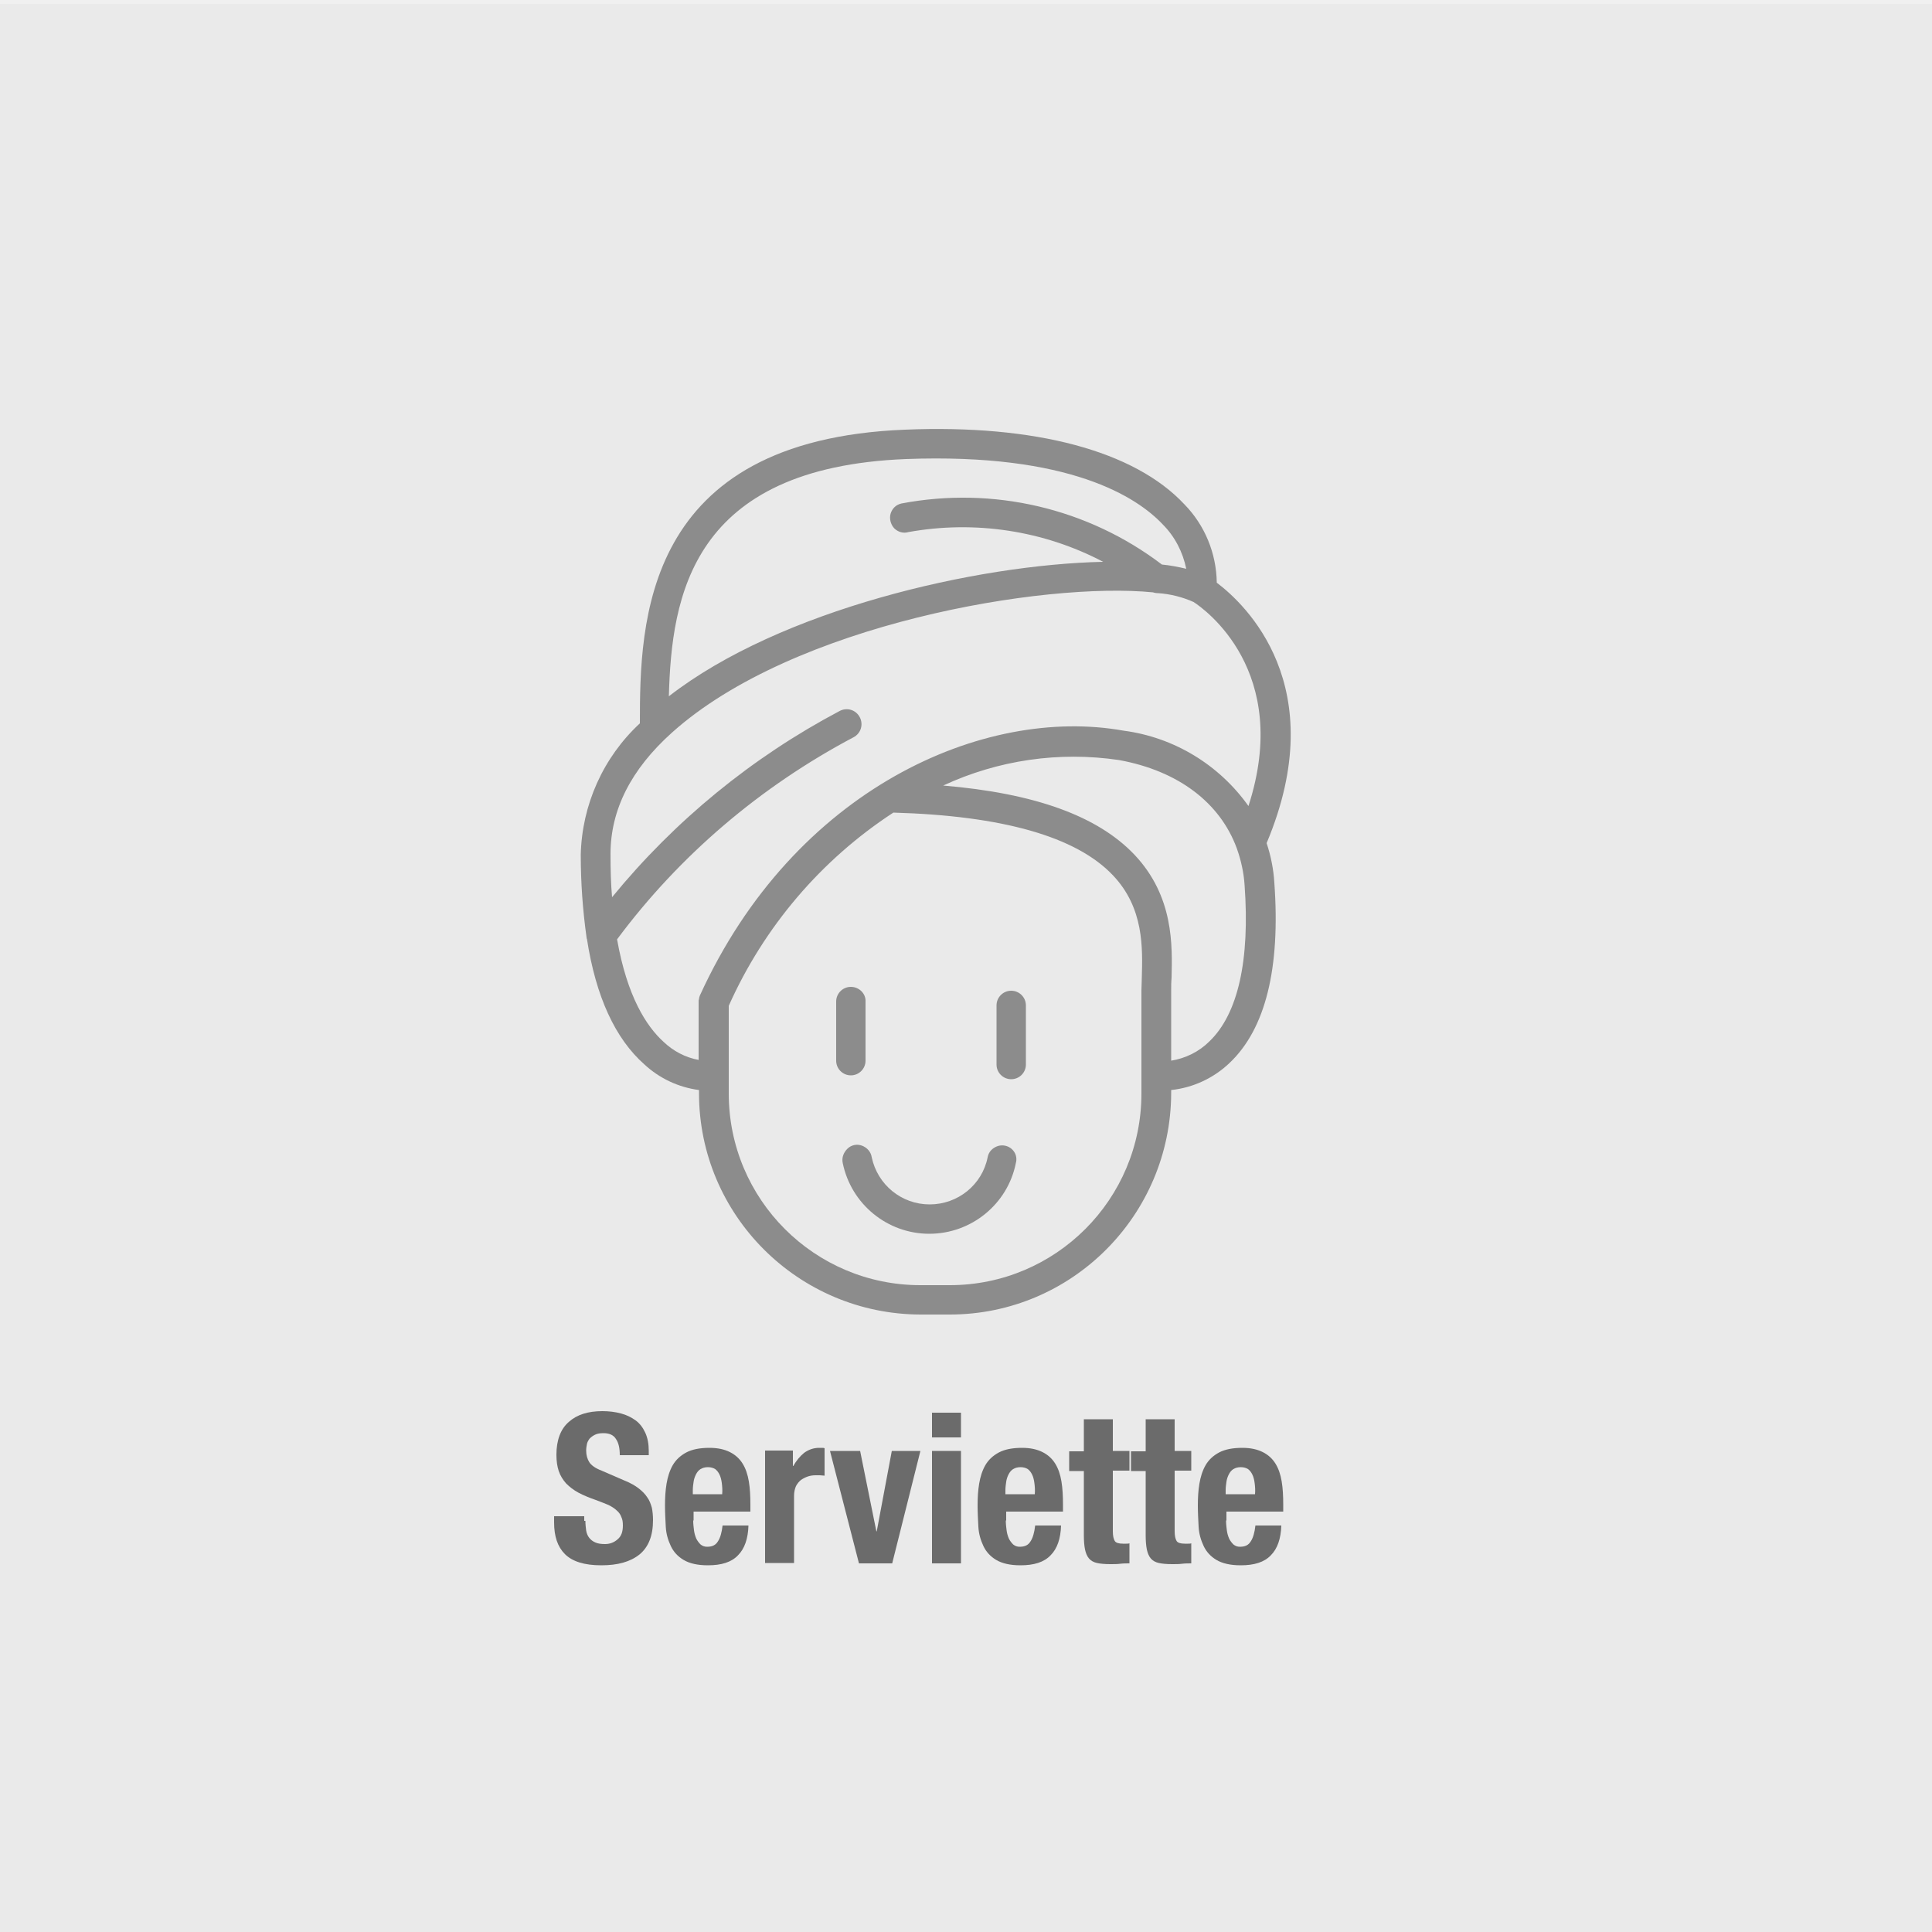
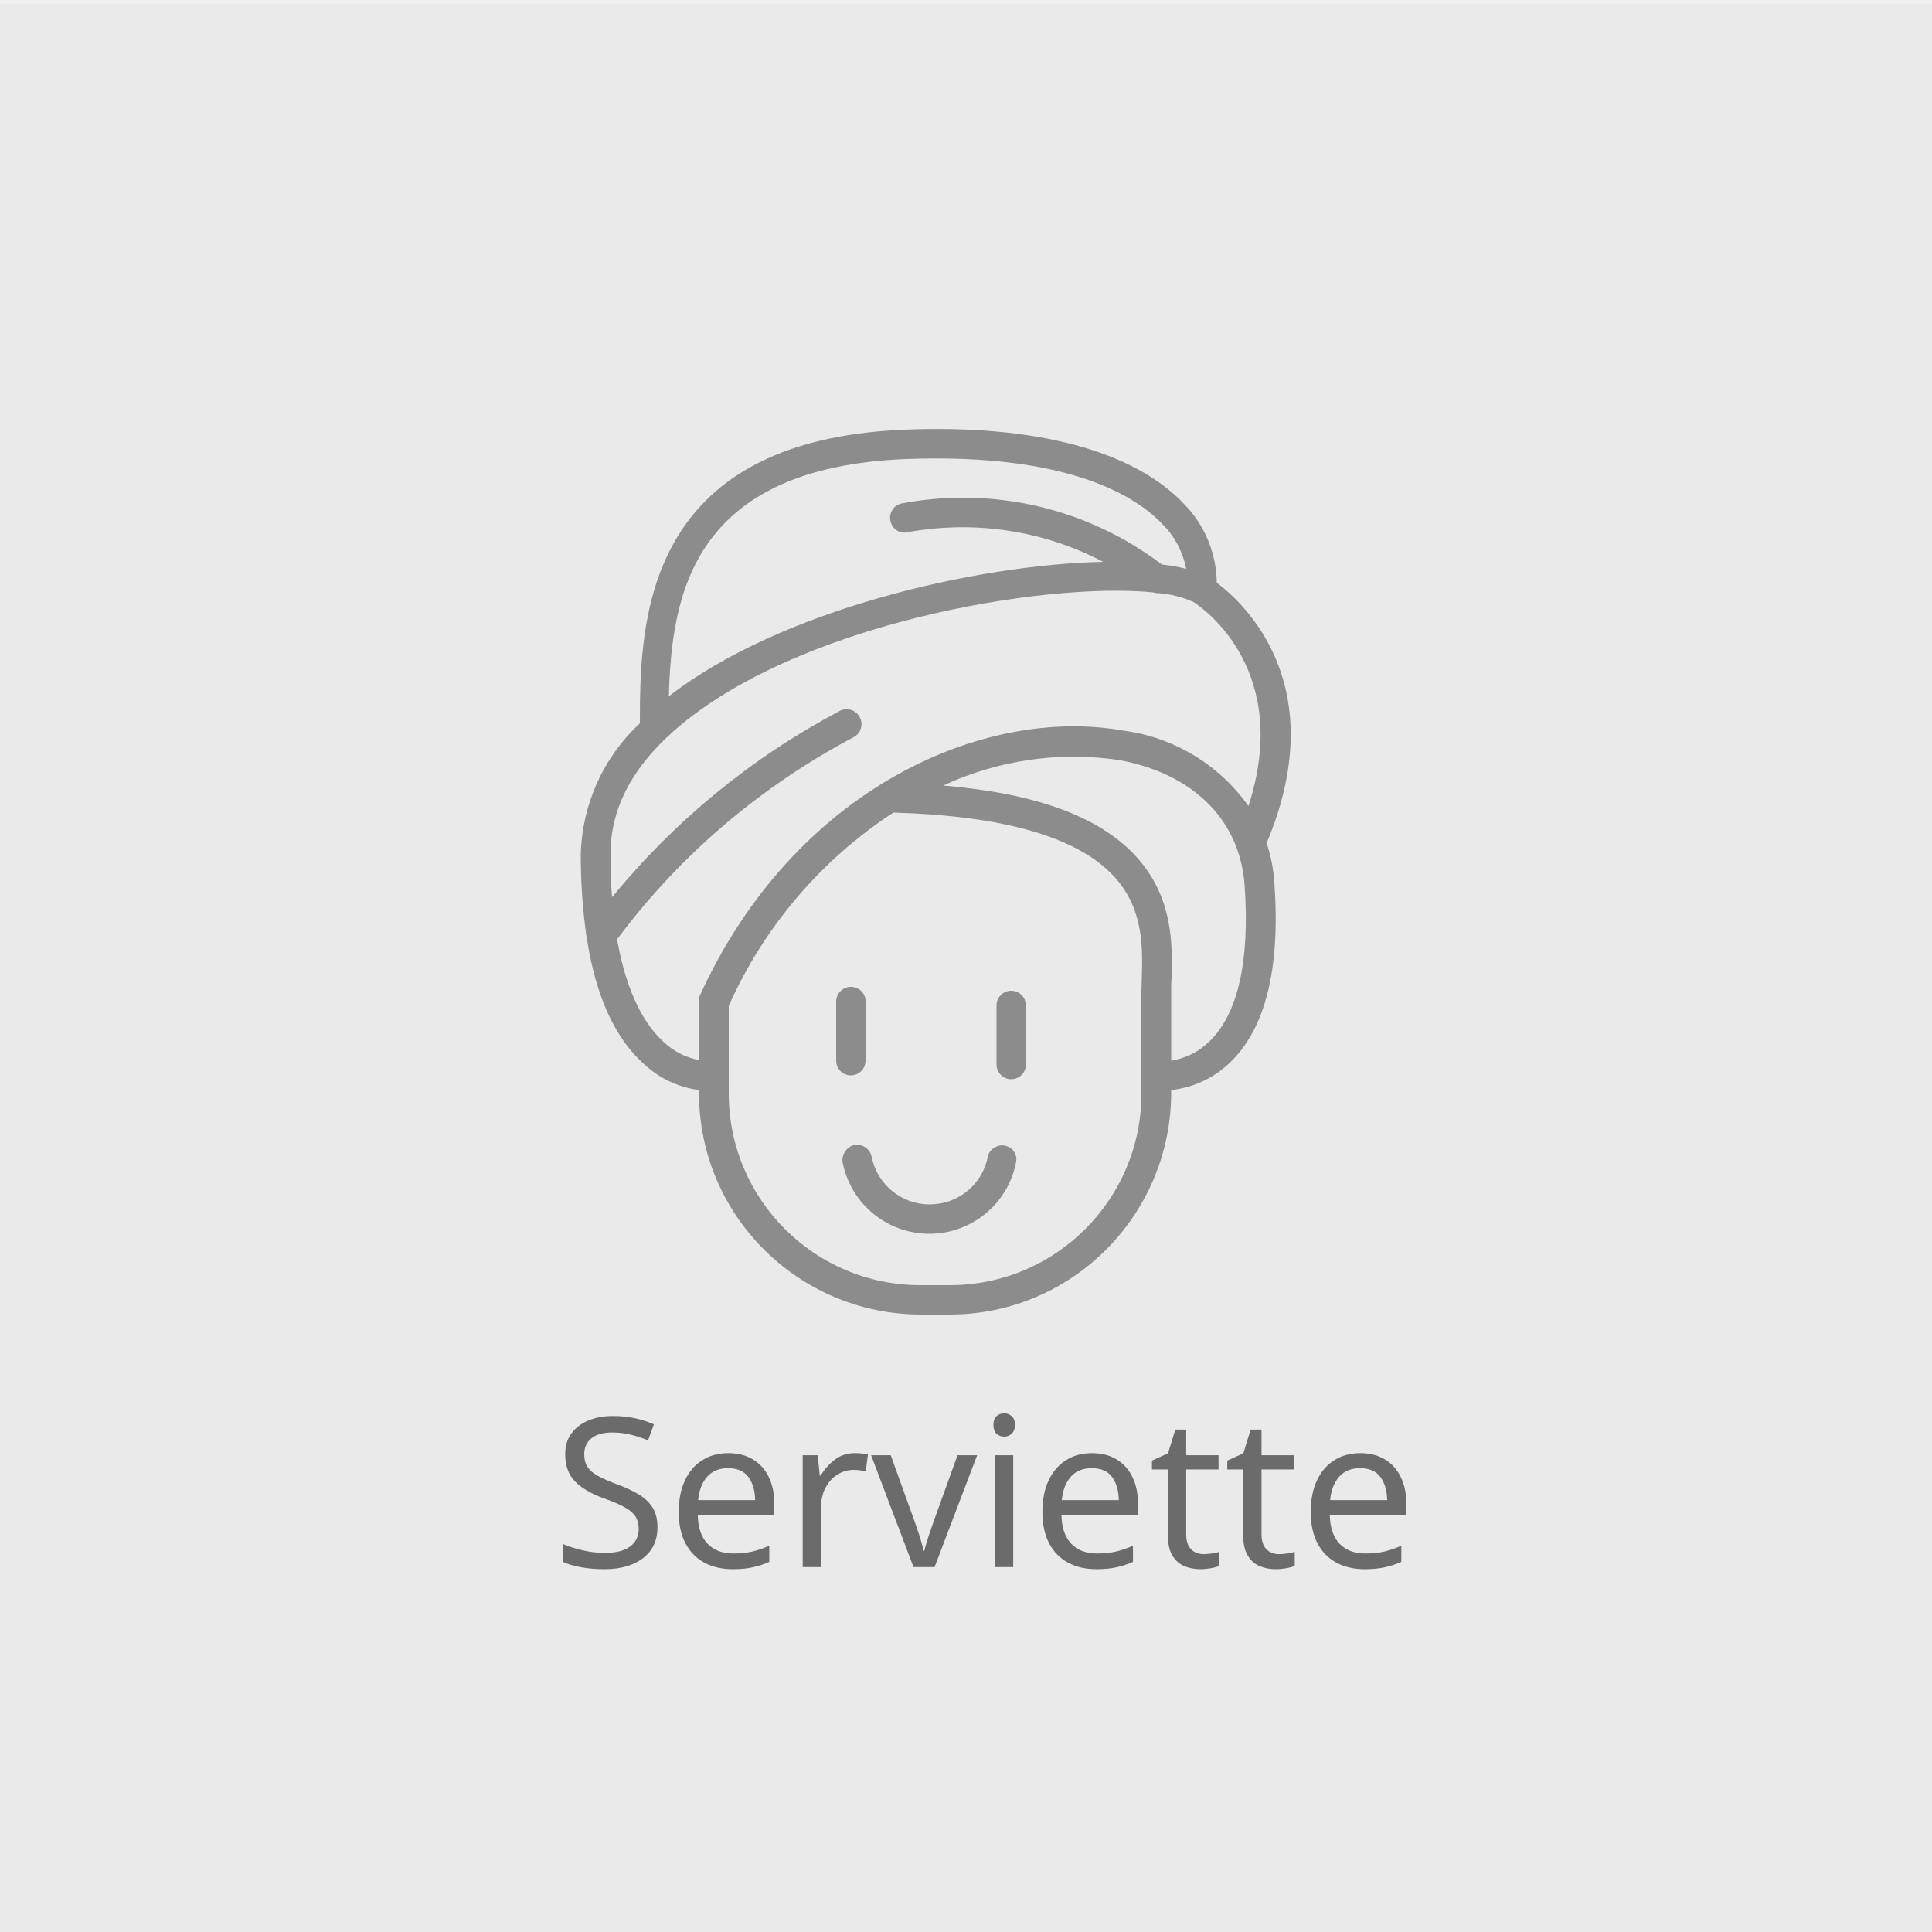
<svg xmlns="http://www.w3.org/2000/svg" version="1.1" id="Calque_1" x="0px" y="0px" viewBox="0 0 500 500" style="enable-background:new 0 0 500 500;" xml:space="preserve">
  <style type="text/css">
	.st0{fill:#EAEAEA;}
	.st1{fill:#8C8C8C;}
- 	.st2{fill:none;stroke:#8C8C8C;stroke-width:7;stroke-miterlimit:10;}
- 	.st3{fill:none;stroke:#8C8C8C;stroke-width:10;stroke-miterlimit:10;}
- 	.st4{fill:#8C8C8C;stroke:#8C8C8C;stroke-width:3;stroke-miterlimit:10;}
- 	.st5{fill:none;stroke:#8C8C8C;stroke-width:8;stroke-miterlimit:10;}
- 	.st6{fill:none;stroke:#8E8E8E;stroke-width:6;stroke-miterlimit:10;}
- 	.st7{fill:#8E8E8E;}
- 	.st8{fill:#505050;}
- 	.st9{fill:none;stroke:#8E8E8E;stroke-width:2;stroke-miterlimit:10;}
- 	.st10{fill:#8C8C8C;stroke:#8C8C8C;stroke-width:2;stroke-miterlimit:10;}
- 	.st11{fill:#8C8C8C;stroke:#FFFFFF;stroke-width:2;stroke-miterlimit:10;}
- 	.st12{fill:#FFFFFF;}
- 	.st13{fill:none;stroke:#FFFFFF;stroke-width:2;stroke-miterlimit:10;}
- 	.st14{fill:none;stroke:#8C8C8C;stroke-miterlimit:10;}
- 	.st15{fill:none;stroke:#8C8C8C;stroke-width:13;stroke-miterlimit:10;}
- 	.st16{fill:#F2F2F2;stroke:#8C8C8C;stroke-width:10;stroke-miterlimit:10;}
- 	.st17{fill:none;stroke:#8C8C8C;stroke-width:4;stroke-miterlimit:10;}
- 	.st18{fill:#8C8C8C;stroke:#8C8C8C;stroke-width:0.75;stroke-miterlimit:10;}
- 	.st19{fill:none;stroke:#8C8C8C;stroke-width:9;stroke-miterlimit:10;}
- 	.st20{fill:#8C8C8C;stroke:#8C8C8C;stroke-width:0.5;stroke-miterlimit:10;}
- 	.st21{fill:#6B6B6B;}
- 	.st22{fill:none;}
- 	.st23{stroke:#8C8C8C;stroke-width:8;stroke-miterlimit:10;}
- 	.st24{fill:#8C8C8C;stroke:#8C8C8C;stroke-miterlimit:10;}
- 	.st25{fill:none;stroke:#8C8C8C;stroke-width:11;stroke-miterlimit:10;}
- 	.st26{fill:none;stroke:#8C8C8C;stroke-width:6;stroke-miterlimit:10;}
- 	.st27{stroke:#8C8C8C;stroke-width:6;stroke-miterlimit:10;}
- 	.st28{fill:#8C8C8C;stroke:#8C8C8C;stroke-width:4;stroke-miterlimit:10;}
- 	.st29{fill:#8C8C8C;stroke:#8C8C8C;stroke-width:1.05;stroke-miterlimit:10;}
- 	.st30{fill:#D6D6D6;}
- 	.st31{fill:none;stroke:#EAEAEA;stroke-width:5;stroke-miterlimit:10;}
- 	.st32{fill:#8C8C8C;stroke:#8C8C8C;stroke-width:10;stroke-miterlimit:10;}
- 	.st33{fill:none;stroke:#CECECE;stroke-width:2;stroke-miterlimit:10;}
- 	.st34{fill:none;stroke:#FFFFFF;stroke-width:4;stroke-miterlimit:10;}
- 	.st35{fill-rule:evenodd;clip-rule:evenodd;fill:#8C8C8C;}
- 	.st36{fill:#8C8C8C;stroke:#8C8C8C;stroke-width:8;stroke-miterlimit:10;}
- 	.st37{fill:#8C8C8C;stroke:#8C8C8C;stroke-width:7;stroke-miterlimit:10;}
- 	.st38{fill:#DBDBDB;stroke:#8C8C8C;stroke-width:7;stroke-miterlimit:10;}
+ 	.st2{fill:#FFFFFF;}
+ 	.st3{fill:#EAEAEA;stroke:#8C8C8C;stroke-width:7;stroke-miterlimit:10;}
+ 	.st4{fill:#070707;}
+ 	.st5{fill:none;stroke:#8C8C8C;stroke-width:7;stroke-miterlimit:10;}
+ 	.st6{fill:none;stroke:#8C8C8C;stroke-width:10;stroke-miterlimit:10;}
+ 	.st7{fill:#8C8C8C;stroke:#8C8C8C;stroke-width:3;stroke-miterlimit:10;}
+ 	.st8{fill:none;stroke:#8C8C8C;stroke-width:8;stroke-miterlimit:10;}
+ 	.st9{fill:none;stroke:#8E8E8E;stroke-width:6;stroke-miterlimit:10;}
+ 	.st10{fill:#8E8E8E;}
+ 	.st11{fill:#505050;}
+ 	.st12{fill:none;stroke:#8E8E8E;stroke-width:2;stroke-miterlimit:10;}
+ 	.st13{fill:#8C8C8C;stroke:#8C8C8C;stroke-width:2;stroke-miterlimit:10;}
+ 	.st14{fill:#8C8C8C;stroke:#FFFFFF;stroke-width:2;stroke-miterlimit:10;}
+ 	.st15{fill:none;stroke:#FFFFFF;stroke-width:2;stroke-miterlimit:10;}
+ 	.st16{fill:none;stroke:#8C8C8C;stroke-miterlimit:10;}
+ 	.st17{fill:none;stroke:#8C8C8C;stroke-width:13;stroke-miterlimit:10;}
+ 	.st18{fill:#EAEAEA;stroke:#8C8C8C;stroke-width:8;stroke-miterlimit:10;}
+ 	.st19{fill:none;stroke:#8C8C8C;stroke-width:4;stroke-miterlimit:10;}
+ 	.st20{fill:#8C8C8C;stroke:#8C8C8C;stroke-width:0.75;stroke-miterlimit:10;}
+ 	.st21{fill:none;stroke:#8C8C8C;stroke-width:9;stroke-miterlimit:10;}
+ 	.st22{fill:#8C8C8C;stroke:#8C8C8C;stroke-width:0.5;stroke-miterlimit:10;}
+ 	.st23{fill:none;}
+ 	.st24{fill:#6B6B6B;}
+ 	.st25{font-family:'HelveticaNeue-CondensedBold';}
+ 	.st26{font-size:54px;}
+ 	.st27{stroke:#8C8C8C;stroke-width:8;stroke-miterlimit:10;}
+ 	.st28{fill:#8C8C8C;stroke:#8C8C8C;stroke-miterlimit:10;}
+ 	.st29{fill:none;stroke:#8C8C8C;stroke-width:11;stroke-miterlimit:10;}
+ 	.st30{fill:none;stroke:#8C8C8C;stroke-width:6;stroke-miterlimit:10;}
+ 	.st31{stroke:#8C8C8C;stroke-width:6;stroke-miterlimit:10;}
+ 	.st32{fill:#8C8C8C;stroke:#8C8C8C;stroke-width:4;stroke-miterlimit:10;}
+ 	.st33{fill:#8C8C8C;stroke:#8C8C8C;stroke-width:1.05;stroke-miterlimit:10;}
+ 	.st34{fill:#D6D6D6;}
+ 	.st35{fill:none;stroke:#EAEAEA;stroke-width:5;stroke-miterlimit:10;}
+ 	.st36{fill:#8C8C8C;stroke:#8C8C8C;stroke-width:10;stroke-miterlimit:10;}
+ 	.st37{fill:none;stroke:#CECECE;stroke-width:2;stroke-miterlimit:10;}
+ 	.st38{fill:none;stroke:#FFFFFF;stroke-width:4;stroke-miterlimit:10;}
+ 	.st39{fill-rule:evenodd;clip-rule:evenodd;fill:#8C8C8C;}
+ 	.st40{fill:#8C8C8C;stroke:#8C8C8C;stroke-width:8;stroke-miterlimit:10;}
+ 	.st41{fill:#8C8C8C;stroke:#8C8C8C;stroke-width:7;stroke-miterlimit:10;}
+ 	.st42{fill:#DBDBDB;stroke:#8C8C8C;stroke-width:7;stroke-miterlimit:10;}
+ 	.st43{fill:none;stroke:#8C8C8C;stroke-width:5;stroke-miterlimit:10;}
+ 	.st44{fill:none;stroke:#8C8C8C;stroke-width:3;stroke-miterlimit:10;}
+ 	.st45{clip-path:url(#SVGID_2_);fill:#8C8C8C;}
+ 	.st46{clip-path:url(#SVGID_2_);fill:none;stroke:#8C8C8C;stroke-width:8;stroke-miterlimit:10;}
+ 	.st47{clip-path:url(#SVGID_2_);fill:#FFFFFF;}
+ 	.st48{clip-path:url(#SVGID_2_);fill:#EAEAEA;}
+ 	.st49{clip-path:url(#SVGID_2_);fill:none;stroke:#8C8C8C;stroke-miterlimit:10;}
+ 	.st50{fill:none;stroke:#FFFFFF;stroke-width:0.75;stroke-miterlimit:10;}
+ 	.st51{fill:none;stroke:#8C8C8C;stroke-width:14;stroke-miterlimit:10;}
+ 	.st52{fill:none;stroke:#EAEAEA;stroke-width:2;stroke-miterlimit:10;}
+ 	.st53{fill:none;stroke:#8C8C8C;stroke-width:2;stroke-miterlimit:10;}
</style>
  <rect y="1" class="st0" width="500" height="500" />
  <path class="st1" d="M314.9,150.8c-0.1-7.6-3.1-14.9-8.4-20.3c-12.9-13.8-38.6-20.7-72.3-19.3c-67.9,2.7-68.6,49.9-68.6,76  c-9.5,8.8-15,21.1-15.3,34c0,7.2,0.5,14.3,1.5,21.4c0,0.1,0,0.3,0.1,0.4c2.3,14.9,7.3,25.8,14.9,32.5c3.9,3.6,8.8,5.9,14.1,6.6v0.8  c0,31.6,25.7,57.2,57.3,57.3h7.6c31.6,0,57.2-25.7,57.3-57.3v-0.8c5.7-0.6,11-3.1,15.1-7c9.3-8.8,13.2-24.5,11.6-46.6  c-0.2-3.5-0.9-7-2-10.3C344.9,177.5,322.2,156.3,314.9,150.8z M234.5,118.8c42.4-1.6,59.8,9.9,66.4,16.9c3.1,3.1,5.2,7.1,6.1,11.5  c-2.1-0.5-4.2-0.9-6.3-1.1c-19.2-14.6-43.7-20.3-67.4-15.8c-1.4,0.3-2.4,1.3-2.8,2.6c-0.4,1.3,0,2.8,0.9,3.8c1,1,2.4,1.4,3.7,1  c17.2-3.1,35-0.4,50.4,7.7c-32.8,0.7-83.6,12.4-112.4,34.8C173.8,154.3,178.9,121,234.5,118.8z M171.7,269.6  c-4.4-4-9.4-11.7-12-26.5c16.2-21.8,37.2-39.6,61.2-52.3c1.9-1,2.6-3.3,1.6-5.2s-3.3-2.6-5.2-1.6c-22.7,12-42.7,28.4-58.9,48.2  c-0.3-3.4-0.4-7.1-0.4-11.2c0-11.4,5.3-21.9,15.9-31.4c31.4-28.2,96.4-39.1,124.5-36.3c0.3,0.1,0.7,0.2,1,0.2c0.1,0,0.1,0,0.2,0  c3.2,0.2,6.4,1,9.3,2.3c2.8,1.8,25.5,17.9,14.2,52.8c-7.6-10.7-19.3-17.8-32.3-19.5c-36.1-6.5-85.3,15-109.7,68.6  c-0.1,0.3-0.2,0.6-0.2,0.9c-0.1,0.2-0.1,0.4-0.1,0.6v15.1C177.4,273.7,174.2,272,171.7,269.6z M295.4,283  c0,27.4-22.2,49.6-49.6,49.6h-7.6c-27.4,0-49.6-22.2-49.6-49.6v-22.7c9.1-20.4,23.9-37.8,42.6-50c28.2,0.8,47.3,6.2,56.8,16.2  c8.1,8.5,7.7,18.9,7.5,26.5c0,1.2-0.1,2.3-0.1,3.3V283z M313,269.5c-2.7,2.7-6.2,4.4-9.9,5v-18.3c0-0.9,0-2,0.1-3.1  c0.2-8.4,0.6-21.1-9.6-31.9c-9.5-10-25.7-15.9-49.5-17.9c14.2-6.6,30-8.9,45.5-6.6c15.4,2.8,26.2,11.1,30.5,22.9  c1.1,3.1,1.8,6.3,2,9.5C323.5,248.5,320.4,262.4,313,269.5L313,269.5z" />
  <path class="st1" d="M220.2,255.4c-2.1,0-3.8,1.7-3.8,3.8v15.3c0,2.1,1.7,3.8,3.8,3.8c2.1,0,3.8-1.7,3.8-3.8v-15.3  C224.1,257.1,222.3,255.4,220.2,255.4z" />
  <path class="st1" d="M261.7,256.4c-2.1,0-3.8,1.7-3.8,3.8v15.3c0,2.1,1.7,3.8,3.8,3.8c2.1,0,3.8-1.7,3.8-3.8v-15.3  C265.5,258.1,263.8,256.4,261.7,256.4z" />
  <path class="st1" d="M260.1,296.5c-1-0.2-2,0-2.9,0.6s-1.4,1.4-1.6,2.4c-1.4,7.1-7.7,12.2-15,12.2c-7.3,0-13.5-5.1-15-12.2  c-0.2-1.4-1.2-2.5-2.5-3s-2.8-0.2-3.8,0.8s-1.5,2.3-1.2,3.7c2.2,10.7,11.6,18.3,22.4,18.3c10.9,0,20.3-7.7,22.4-18.3  C263.5,298.9,262.1,296.9,260.1,296.5z" />
  <g>
-     <g>
-       <path class="st21" d="M151.5,393.6c0,0.9,0.1,1.7,0.2,2.5c0.1,0.7,0.4,1.4,0.8,1.9c0.4,0.5,0.9,0.9,1.6,1.2    c0.7,0.3,1.5,0.4,2.5,0.4c1.2,0,2.3-0.4,3.2-1.2c1-0.8,1.4-2,1.4-3.6c0-0.9-0.1-1.6-0.4-2.2c-0.2-0.6-0.6-1.2-1.2-1.7    c-0.5-0.5-1.3-1-2.1-1.4c-0.9-0.4-2-0.8-3.3-1.3c-1.7-0.6-3.2-1.2-4.5-1.9c-1.3-0.7-2.3-1.5-3.2-2.4c-0.8-0.9-1.5-2-1.9-3.2    c-0.4-1.2-0.6-2.6-0.6-4.2c0-3.8,1.1-6.7,3.2-8.5c2.1-1.9,5-2.8,8.7-2.8c1.7,0,3.3,0.2,4.8,0.6s2.7,1,3.8,1.8    c1.1,0.8,1.9,1.9,2.5,3.2c0.6,1.3,0.9,2.9,0.9,4.7v1.1h-7.5c0-1.8-0.3-3.2-1-4.2c-0.6-1-1.7-1.5-3.2-1.5c-0.9,0-1.6,0.1-2.2,0.4    c-0.6,0.3-1,0.6-1.4,1c-0.3,0.4-0.6,0.9-0.7,1.4c-0.1,0.5-0.2,1.1-0.2,1.7c0,1.2,0.3,2.2,0.8,3c0.5,0.8,1.6,1.6,3.2,2.2l6,2.6    c1.5,0.6,2.7,1.3,3.6,2c0.9,0.7,1.7,1.5,2.2,2.3c0.6,0.8,0.9,1.7,1.2,2.7c0.2,1,0.3,2.1,0.3,3.2c0,4.1-1.2,7-3.5,8.9    c-2.4,1.9-5.6,2.8-9.9,2.8c-4.4,0-7.5-1-9.4-2.9c-1.9-1.9-2.8-4.6-2.8-8.2v-1.6h7.8V393.6z" />
-       <path class="st21" d="M179.4,393.5c0,0.9,0.1,1.7,0.2,2.5c0.1,0.8,0.3,1.5,0.6,2.2c0.3,0.6,0.7,1.1,1.1,1.5c0.5,0.4,1,0.6,1.7,0.6    c1.3,0,2.2-0.4,2.8-1.4c0.6-0.9,1-2.3,1.2-4.1h6.7c-0.1,3.4-1,6-2.7,7.7c-1.7,1.8-4.3,2.6-7.8,2.6c-2.7,0-4.8-0.5-6.3-1.4    c-1.5-0.9-2.6-2.1-3.3-3.6c-0.7-1.5-1.2-3.1-1.3-5s-0.2-3.7-0.2-5.5c0-1.9,0.1-3.8,0.4-5.6c0.3-1.8,0.8-3.4,1.6-4.8    c0.8-1.4,2-2.5,3.5-3.3c1.5-0.8,3.5-1.2,6-1.2c2.2,0,3.9,0.4,5.3,1.1c1.4,0.7,2.5,1.7,3.3,3c0.8,1.3,1.3,2.8,1.6,4.6    c0.3,1.8,0.4,3.8,0.4,6.1v1.7h-14.7V393.5z M186.8,383.8c-0.1-0.8-0.3-1.6-0.6-2.2c-0.3-0.6-0.6-1-1.1-1.4    c-0.5-0.3-1.1-0.5-1.9-0.5s-1.4,0.2-1.9,0.5c-0.5,0.3-0.9,0.8-1.2,1.4c-0.3,0.6-0.5,1.2-0.6,1.9c-0.1,0.7-0.2,1.4-0.2,2.1v1.1h7.6    C187,385.6,186.9,384.6,186.8,383.8z" />
-       <path class="st21" d="M205.2,375.5v3.9h0.1c0.8-1.4,1.7-2.5,2.8-3.4c1.1-0.8,2.4-1.3,3.9-1.3c0.2,0,0.4,0,0.7,0    c0.2,0,0.5,0,0.7,0.1v7.1c-0.4,0-0.8-0.1-1.2-0.1c-0.4,0-0.8,0-1.2,0c-0.6,0-1.3,0.1-1.9,0.3c-0.6,0.2-1.2,0.5-1.8,0.9    c-0.5,0.4-1,1-1.3,1.6c-0.3,0.7-0.5,1.5-0.5,2.5v17.4h-7.5v-29.1H205.2z" />
-       <path class="st21" d="M238.2,375.5l-7.3,29.1h-8.6l-7.5-29.1h7.8l4.2,20.8h0.1l3.9-20.8H238.2z" />
-       <path class="st21" d="M248.7,365.6v6.4h-7.5v-6.4H248.7z M248.7,375.5v29.1h-7.5v-29.1H248.7z" />
-       <path class="st21" d="M260.3,393.5c0,0.9,0.1,1.7,0.2,2.5c0.1,0.8,0.3,1.5,0.6,2.2c0.3,0.6,0.7,1.1,1.1,1.5c0.5,0.4,1,0.6,1.7,0.6    c1.3,0,2.2-0.4,2.8-1.4c0.6-0.9,1-2.3,1.2-4.1h6.7c-0.1,3.4-1,6-2.7,7.7c-1.7,1.8-4.3,2.6-7.8,2.6c-2.7,0-4.8-0.5-6.3-1.4    c-1.5-0.9-2.6-2.1-3.3-3.6c-0.7-1.5-1.2-3.1-1.3-5s-0.2-3.7-0.2-5.5c0-1.9,0.1-3.8,0.4-5.6c0.3-1.8,0.8-3.4,1.6-4.8    c0.8-1.4,2-2.5,3.5-3.3c1.5-0.8,3.5-1.2,6-1.2c2.2,0,3.9,0.4,5.3,1.1c1.4,0.7,2.5,1.7,3.3,3c0.8,1.3,1.3,2.8,1.6,4.6    c0.3,1.8,0.4,3.8,0.4,6.1v1.7h-14.7V393.5z M267.7,383.8c-0.1-0.8-0.3-1.6-0.6-2.2c-0.3-0.6-0.6-1-1.1-1.4    c-0.5-0.3-1.1-0.5-1.9-0.5s-1.4,0.2-1.9,0.5c-0.5,0.3-0.9,0.8-1.2,1.4c-0.3,0.6-0.5,1.2-0.6,1.9c-0.1,0.7-0.2,1.4-0.2,2.1v1.1h7.6    C267.9,385.6,267.8,384.6,267.7,383.8z" />
-       <path class="st21" d="M288,367.2v8.3h4.3v5.1H288v15.7c0,1.2,0.2,2,0.5,2.5c0.3,0.5,1.1,0.7,2.1,0.7c0.3,0,0.6,0,0.9,0    c0.3,0,0.6,0,0.8-0.1v5.2c-0.8,0-1.6,0-2.4,0.1c-0.8,0.1-1.6,0.1-2.5,0.1c-1.4,0-2.6-0.1-3.5-0.3c-0.9-0.2-1.6-0.6-2.1-1.2    c-0.5-0.6-0.8-1.4-1-2.3c-0.2-1-0.3-2.2-0.3-3.7v-16.6h-3.8v-5.1h3.8v-8.3H288z" />
-       <path class="st21" d="M304,367.2v8.3h4.3v5.1H304v15.7c0,1.2,0.2,2,0.5,2.5c0.3,0.5,1.1,0.7,2.1,0.7c0.3,0,0.6,0,0.9,0    c0.3,0,0.6,0,0.8-0.1v5.2c-0.8,0-1.6,0-2.4,0.1c-0.8,0.1-1.6,0.1-2.5,0.1c-1.4,0-2.6-0.1-3.5-0.3c-0.9-0.2-1.6-0.6-2.1-1.2    c-0.5-0.6-0.8-1.4-1-2.3c-0.2-1-0.3-2.2-0.3-3.7v-16.6h-3.8v-5.1h3.8v-8.3H304z" />
-       <path class="st21" d="M317.3,393.5c0,0.9,0.1,1.7,0.2,2.5c0.1,0.8,0.3,1.5,0.6,2.2c0.3,0.6,0.7,1.1,1.1,1.5c0.5,0.4,1,0.6,1.7,0.6    c1.3,0,2.2-0.4,2.8-1.4c0.6-0.9,1-2.3,1.2-4.1h6.7c-0.1,3.4-1,6-2.7,7.7c-1.7,1.8-4.3,2.6-7.8,2.6c-2.7,0-4.8-0.5-6.3-1.4    c-1.5-0.9-2.6-2.1-3.3-3.6c-0.7-1.5-1.2-3.1-1.3-5s-0.2-3.7-0.2-5.5c0-1.9,0.1-3.8,0.4-5.6c0.3-1.8,0.8-3.4,1.6-4.8    c0.8-1.4,2-2.5,3.5-3.3c1.5-0.8,3.5-1.2,6-1.2c2.2,0,3.9,0.4,5.3,1.1c1.4,0.7,2.5,1.7,3.3,3c0.8,1.3,1.3,2.8,1.6,4.6    c0.3,1.8,0.4,3.8,0.4,6.1v1.7h-14.7V393.5z M324.7,383.8c-0.1-0.8-0.3-1.6-0.6-2.2c-0.3-0.6-0.6-1-1.1-1.4    c-0.5-0.3-1.1-0.5-1.9-0.5s-1.4,0.2-1.9,0.5c-0.5,0.3-0.9,0.8-1.2,1.4c-0.3,0.6-0.5,1.2-0.6,1.9c-0.1,0.7-0.2,1.4-0.2,2.1v1.1h7.6    C324.9,385.6,324.8,384.6,324.7,383.8z" />
-     </g>
+     <rect x="-22" y="367" class="st23" width="520" height="144" />
+     <text transform="matrix(1 0 0 1 143.0425 405.5557)" class="st24 st25 st26">Serviette</text>
  </g>
</svg>
